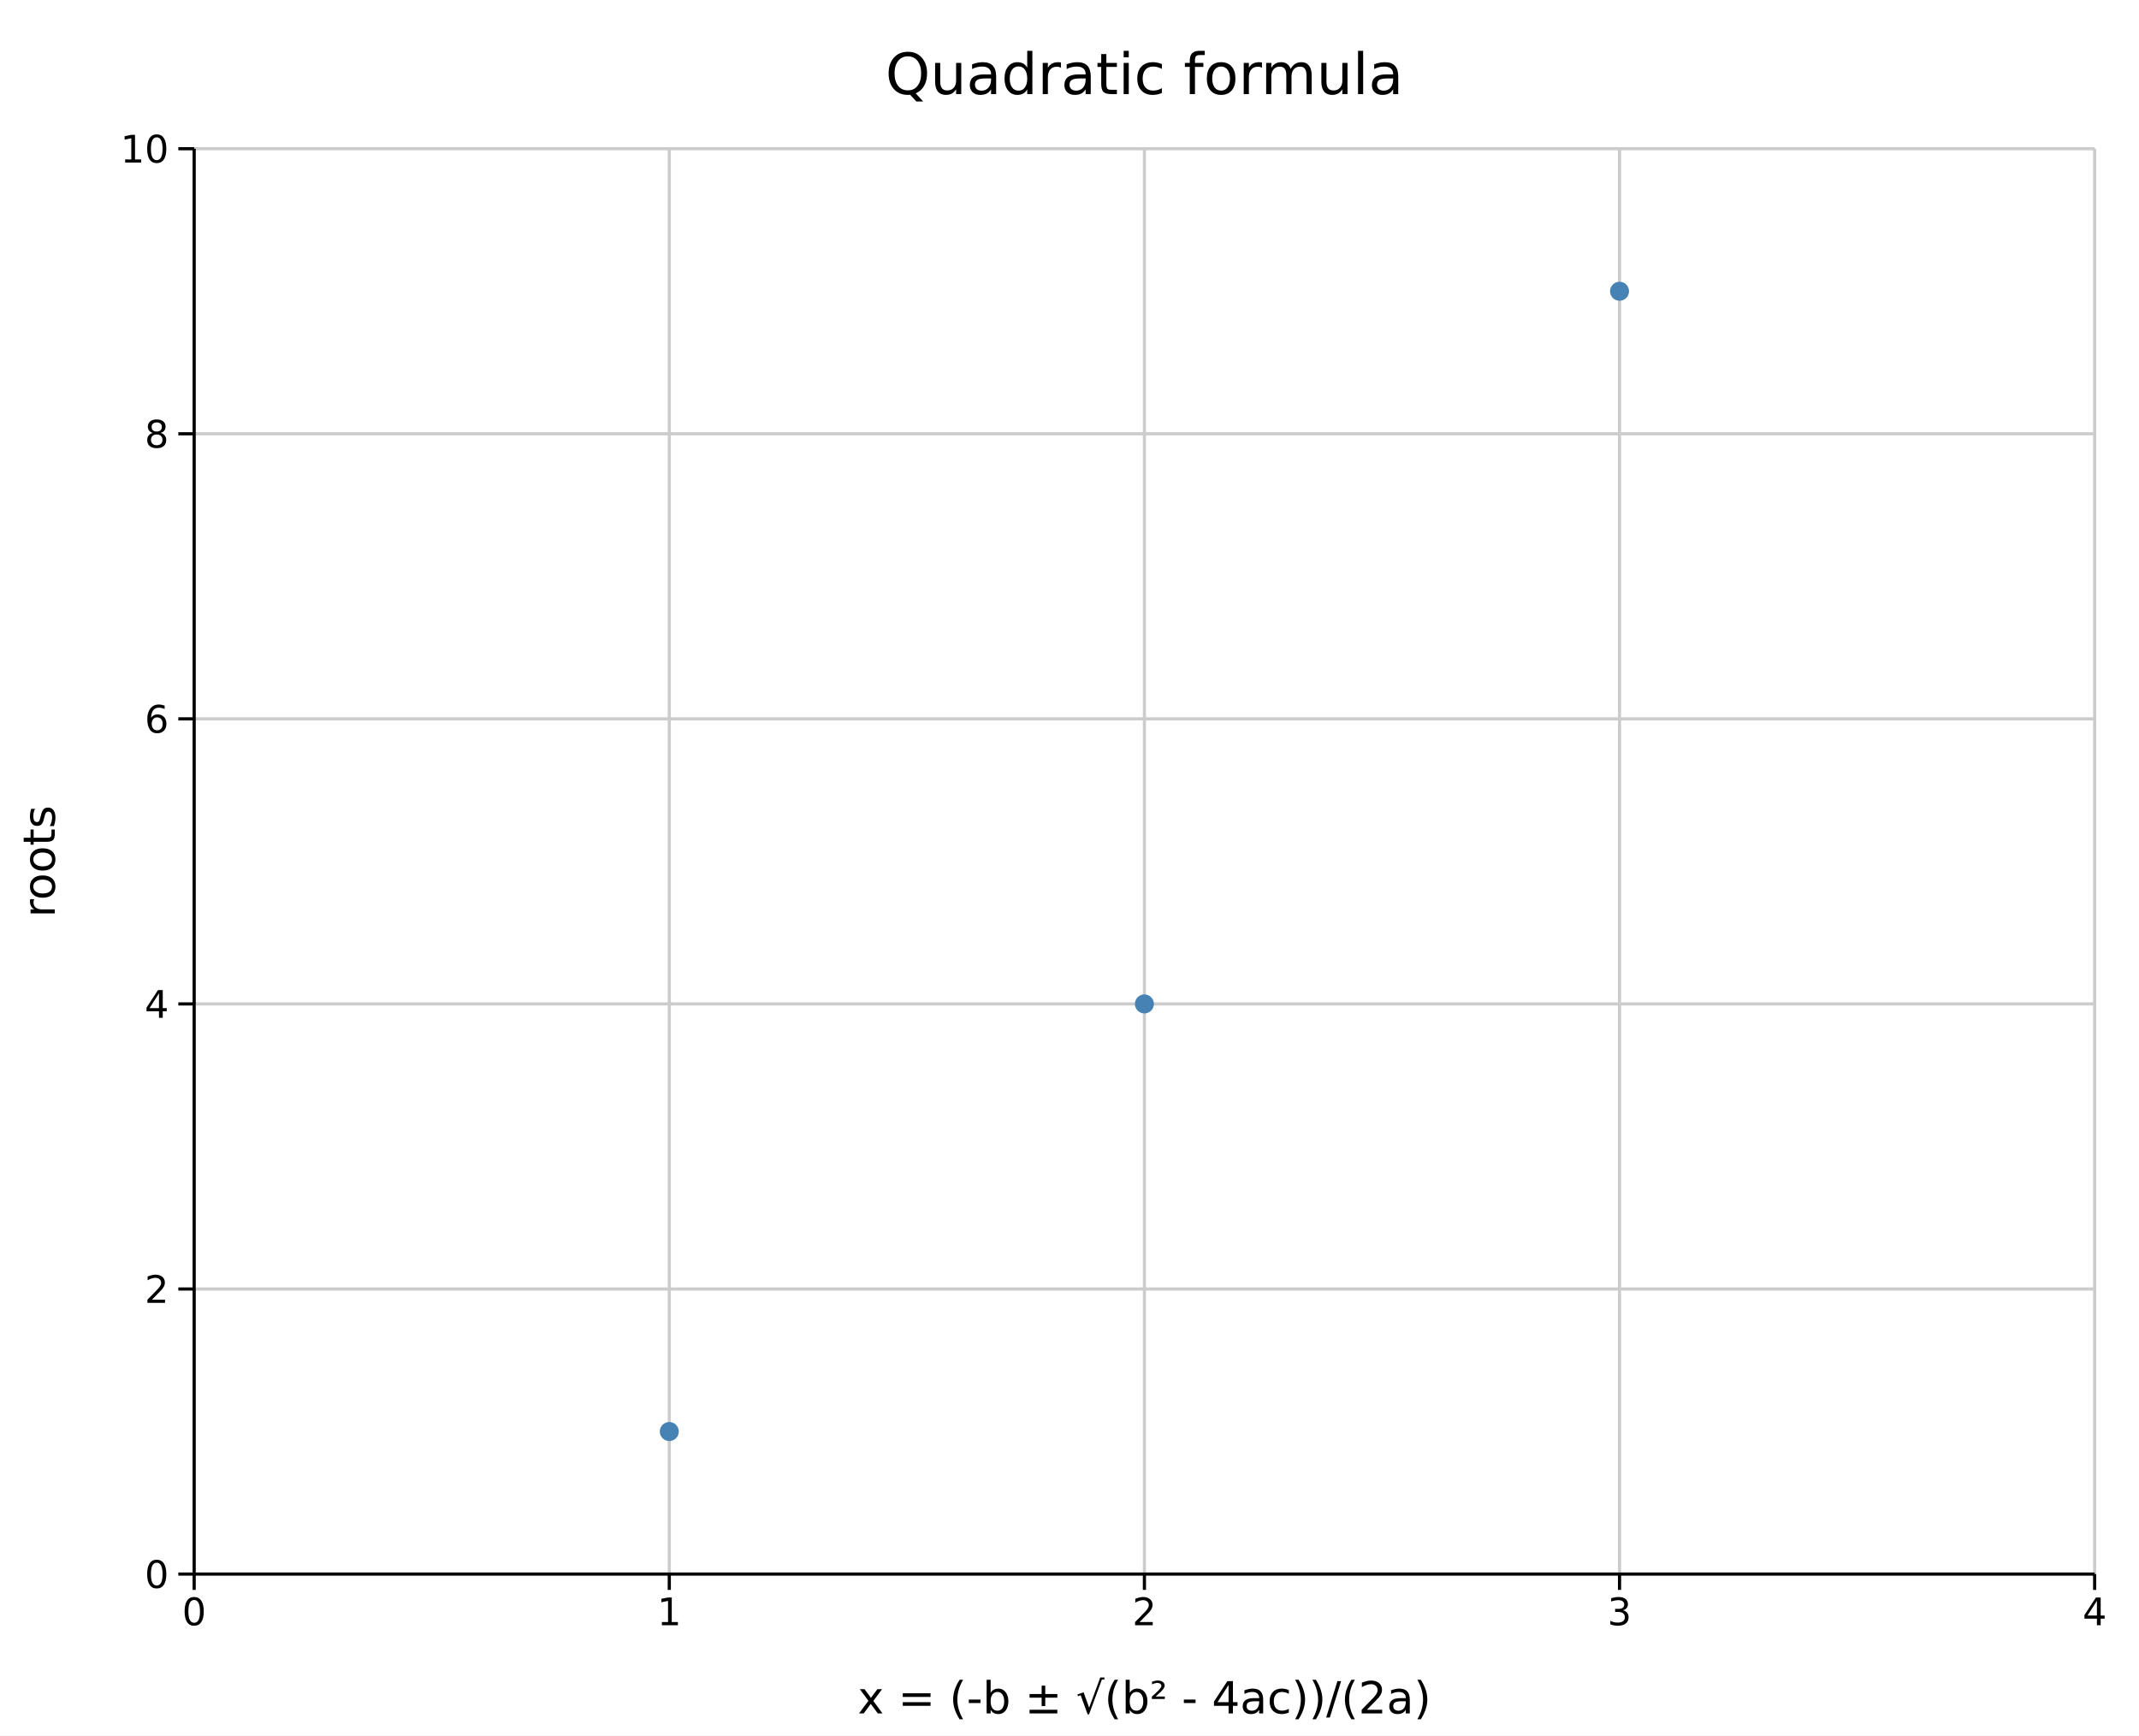
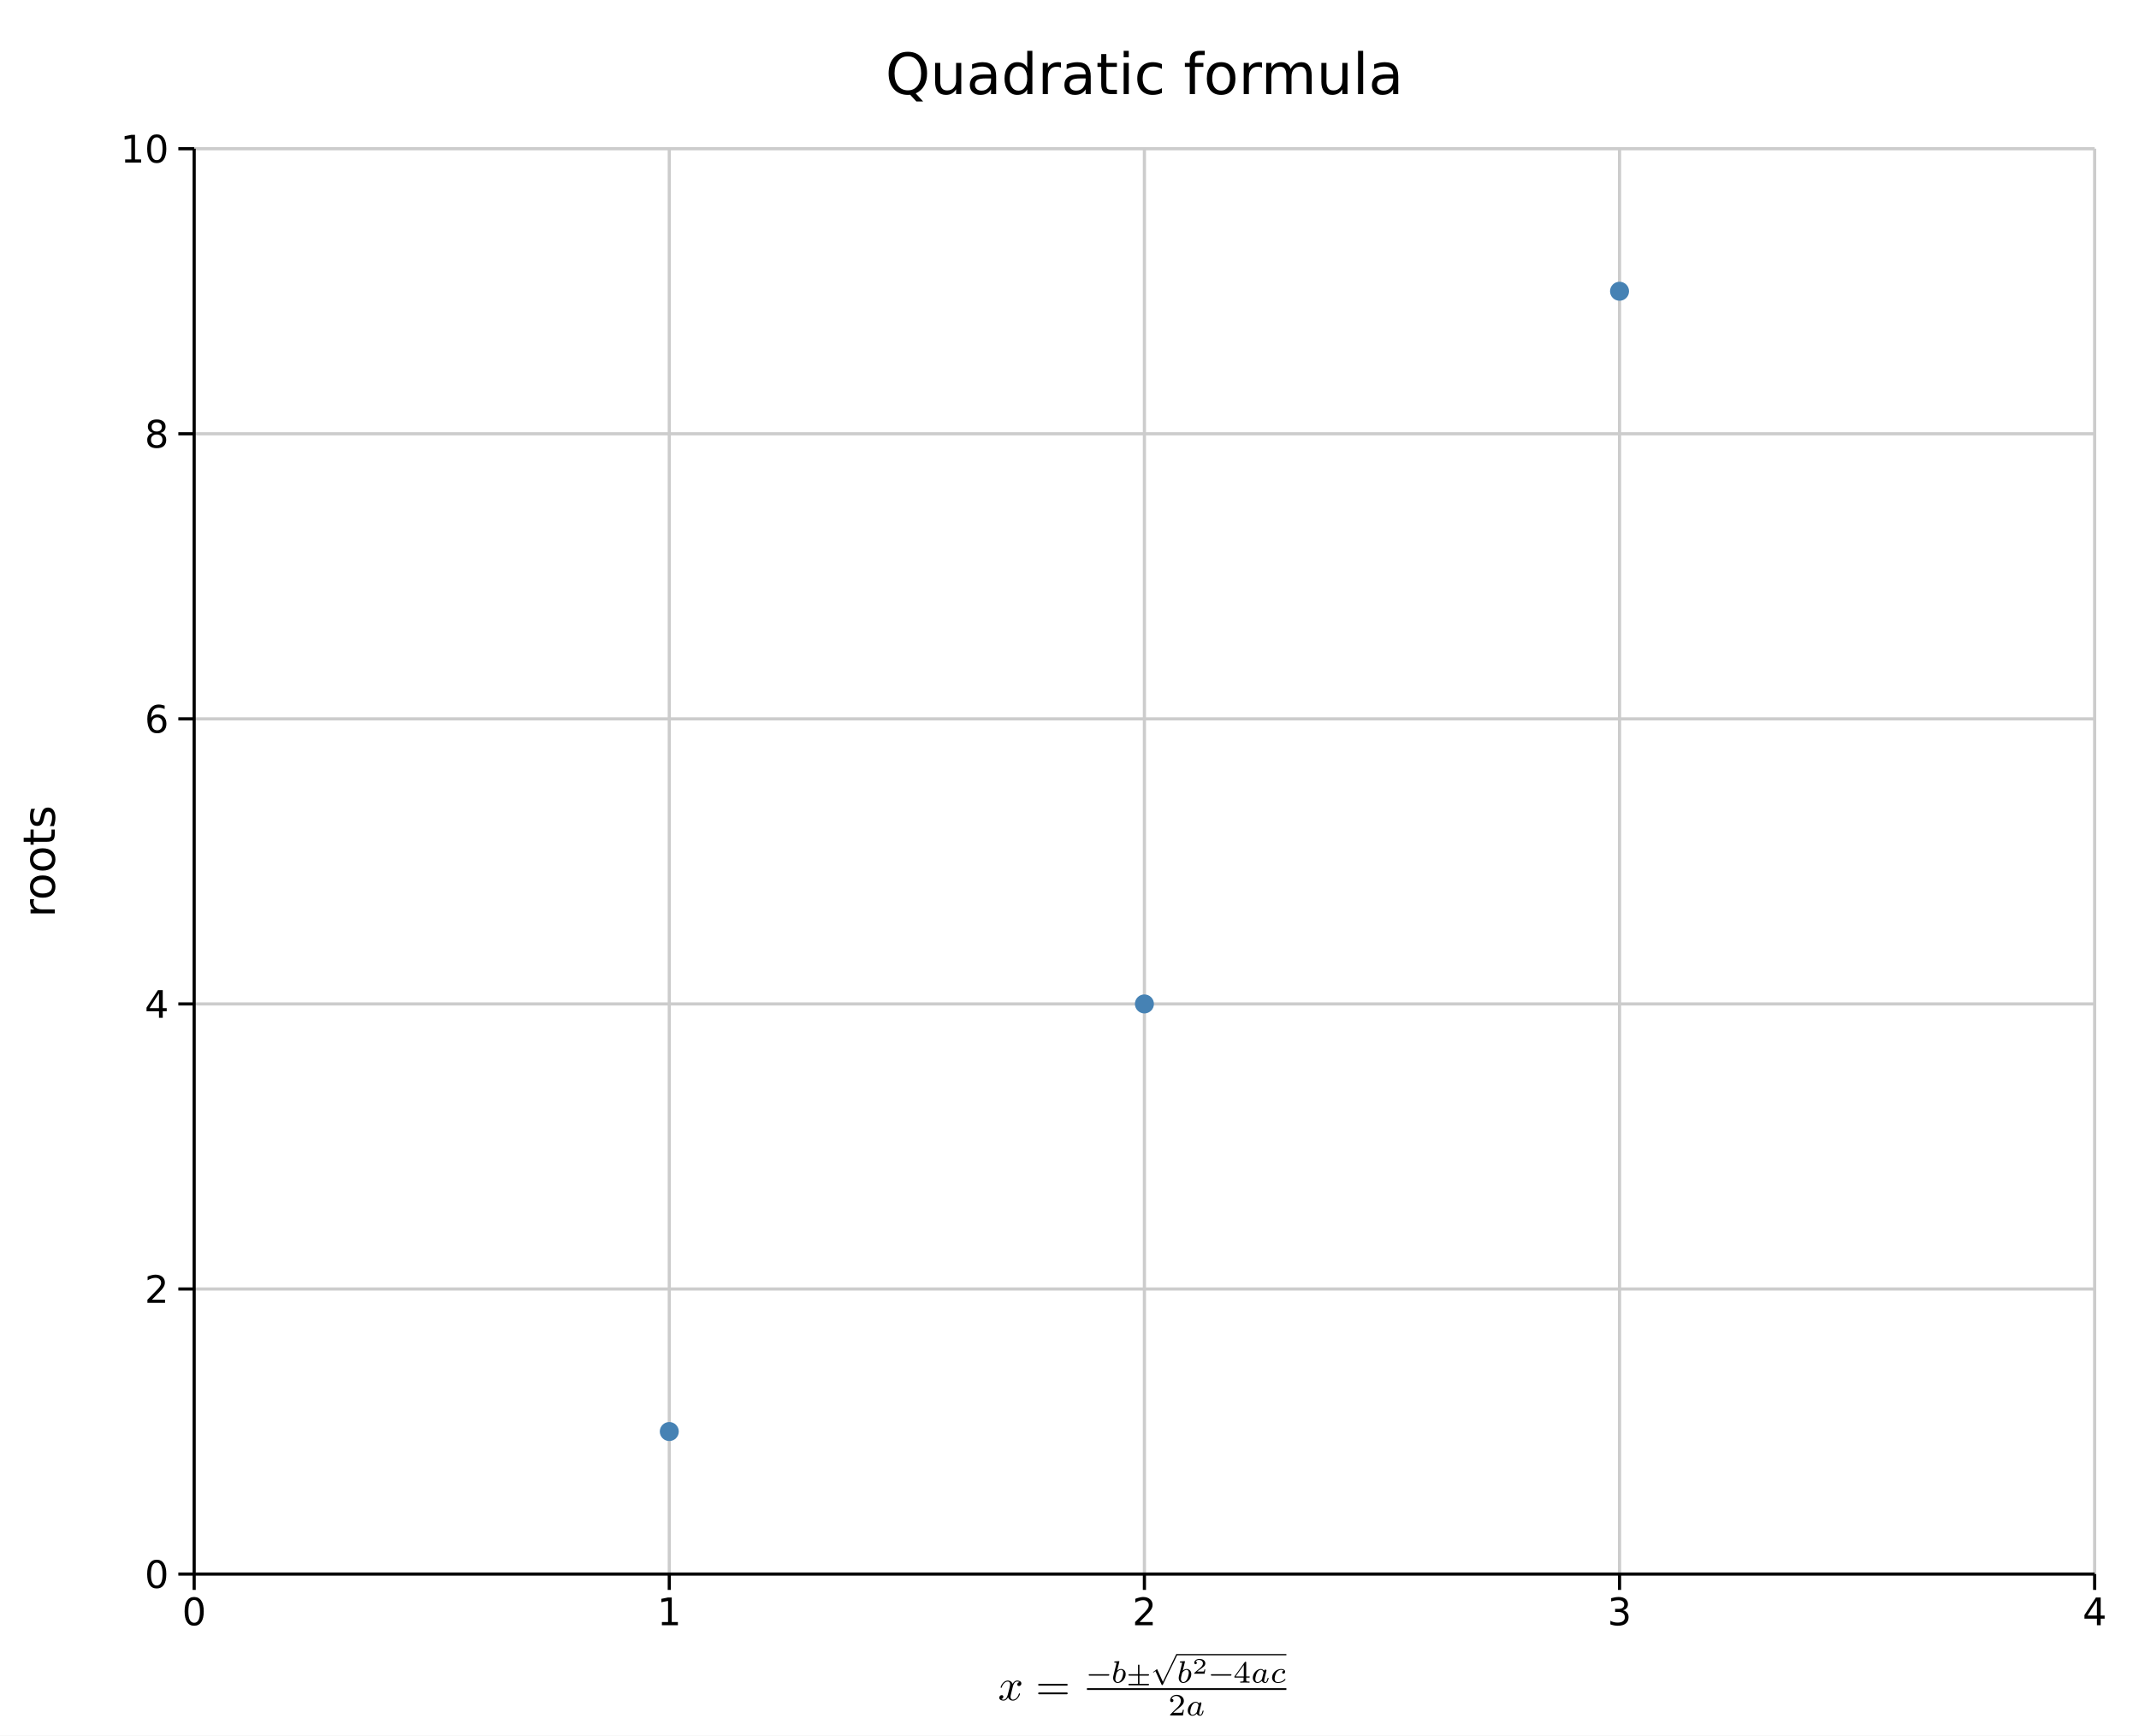
<svg xmlns="http://www.w3.org/2000/svg" width="675.3" height="547.95" font-family="DejaVu Sans, Verdana, Liberation Sans, Arial, sans-serif" fill="black">
  <rect width="100%" height="100%" fill="white" />
  <defs>
    <clipPath id="kuva-clip-5">
      <rect x="61.3" y="46.95" width="600" height="450" />
    </clipPath>
  </defs>
  <line x1="211.3" y1="46.95" x2="211.3" y2="496.95" stroke="#cccccc" stroke-width="1" />
  <line x1="361.3" y1="46.95" x2="361.3" y2="496.95" stroke="#cccccc" stroke-width="1" />
  <line x1="511.3" y1="46.95" x2="511.3" y2="496.95" stroke="#cccccc" stroke-width="1" />
  <line x1="661.3" y1="46.95" x2="661.3" y2="496.95" stroke="#cccccc" stroke-width="1" />
  <line x1="61.3" y1="406.95" x2="661.3" y2="406.95" stroke="#cccccc" stroke-width="1" />
  <line x1="61.3" y1="316.95" x2="661.3" y2="316.95" stroke="#cccccc" stroke-width="1" />
  <line x1="61.3" y1="226.95" x2="661.3" y2="226.95" stroke="#cccccc" stroke-width="1" />
  <line x1="61.3" y1="136.95" x2="661.3" y2="136.95" stroke="#cccccc" stroke-width="1" />
  <line x1="61.3" y1="46.95" x2="661.3" y2="46.95" stroke="#cccccc" stroke-width="1" />
  <line x1="61.3" y1="496.95" x2="661.3" y2="496.95" stroke="#000000" stroke-width="1" />
  <line x1="61.3" y1="46.95" x2="61.3" y2="496.95" stroke="#000000" stroke-width="1" />
  <line x1="61.3" y1="496.95" x2="61.3" y2="501.95" stroke="#000000" stroke-width="1" />
  <text x="61.3" y="513.09" font-size="12" text-anchor="middle">0</text>
  <line x1="211.3" y1="496.95" x2="211.3" y2="501.95" stroke="#000000" stroke-width="1" />
  <text x="211.3" y="513.09" font-size="12" text-anchor="middle">1</text>
  <line x1="361.3" y1="496.95" x2="361.3" y2="501.95" stroke="#000000" stroke-width="1" />
  <text x="361.3" y="513.09" font-size="12" text-anchor="middle">2</text>
  <line x1="511.3" y1="496.95" x2="511.3" y2="501.95" stroke="#000000" stroke-width="1" />
  <text x="511.3" y="513.09" font-size="12" text-anchor="middle">3</text>
  <line x1="661.3" y1="496.95" x2="661.3" y2="501.95" stroke="#000000" stroke-width="1" />
  <text x="661.3" y="513.09" font-size="12" text-anchor="middle">4</text>
  <line x1="56.3" y1="496.95" x2="61.3" y2="496.95" stroke="#000000" stroke-width="1" />
  <text x="53.3" y="501.33" font-size="12" text-anchor="end">0</text>
  <line x1="56.3" y1="406.95" x2="61.3" y2="406.95" stroke="#000000" stroke-width="1" />
  <text x="53.3" y="411.33" font-size="12" text-anchor="end">2</text>
  <line x1="56.3" y1="316.95" x2="61.3" y2="316.95" stroke="#000000" stroke-width="1" />
  <text x="53.3" y="321.33" font-size="12" text-anchor="end">4</text>
  <line x1="56.3" y1="226.95" x2="61.3" y2="226.95" stroke="#000000" stroke-width="1" />
  <text x="53.3" y="231.33" font-size="12" text-anchor="end">6</text>
  <line x1="56.3" y1="136.95" x2="61.3" y2="136.95" stroke="#000000" stroke-width="1" />
  <text x="53.3" y="141.33" font-size="12" text-anchor="end">8</text>
  <line x1="56.3" y1="46.95" x2="61.3" y2="46.95" stroke="#000000" stroke-width="1" />
  <text x="53.3" y="51.33" font-size="12" text-anchor="end">10</text>
-   <text x="361.3" y="540.95" font-size="14" text-anchor="middle">x = (-b ± √(b² - 4ac))/(2a)</text>
+   <g transform="translate(310.8734,522.9911)">
+     <g>
+       <g class="typst-text" transform="matrix(1 0 0 -1 4.2 13.762)">
+         <use href="#m0-g7E4F66948391BD2448478C50EF6A42A6" x="0" y="0" fill="#000000" fill-rule="nonzero" />
+       </g>
+       <g class="typst-text" transform="matrix(1 0 0 -1 16.09689 13.762)">
+         <use href="#m0-g5EC03E34BBB00EDC7FA7B842355CA4B8" x="0" y="0" fill="#000000" fill-rule="nonzero" />
+       </g>
+       <g class="typst-group">
+         <g>
+           <g class="typst-text" transform="matrix(1 0 0 -1 32.27778 8.246)">
+             <use href="#m0-g10D17ABEB29E8624E80885167DE363B4" x="0" y="0" fill="#000000" fill-rule="nonzero" />
+           </g>
+           <g class="typst-text" transform="matrix(1 0 0 -1 39.90218 8.246)">
+             <use href="#m0-g9627E0E13D2BB495D1D7266234209380" x="0" y="0" fill="#000000" fill-rule="nonzero" />
+           </g>
+           <g class="typst-text" transform="matrix(1 0 0 -1 44.82178 8.246)">
+             <use href="#m0-gB49E1E70D5F98047616AB3CD50A58FDC" x="0" y="0" fill="#000000" fill-rule="nonzero" />
+           </g>
+           <g class="typst-text" transform="matrix(1 0 0 -1 52.44618 -0.4011)">
+             <use href="#m0-gFE2660514585D3C37E2AE9BC9AFE339B" x="0" y="0" fill="#000000" fill-rule="nonzero" />
+           </g>
+           <path class="typst-shape" fill="none" stroke="#000000" stroke-width="0.392" stroke-linecap="butt" stroke-linejoin="miter" stroke-miterlimit="4" transform="matrix(1 0 0 1 60.60958 -0.5971)" d="M 0 0h 34.637 " />
+           <g class="typst-group">
+             <g>
+               <g class="typst-text" transform="matrix(1 0 0 -1 60.60958 8.246)">
+                 <use href="#m0-g9627E0E13D2BB495D1D7266234209380" x="0" y="0" fill="#000000" fill-rule="nonzero" />
+               </g>
+               <g class="typst-text" transform="matrix(1 0 0 -1 65.52918 5.4138)">
+                 <use href="#m0-g7680CACAF5D1E25AFDDA10016E32DFBB" x="0" y="0" fill="#000000" fill-rule="nonzero" />
+               </g>
+               <g class="typst-text" transform="matrix(1 0 0 -1 70.84498 8.246)">
+                 <use href="#m0-g10D17ABEB29E8624E80885167DE363B4" x="0" y="0" fill="#000000" fill-rule="nonzero" />
+               </g>
+               <g class="typst-text" transform="matrix(1 0 0 -1 78.46938 8.246)">
+                 <use href="#m0-gBBA6E7D70F8E924EAD884B65DEE56D42" x="0" y="0" fill="#000000" fill-rule="nonzero" />
+               </g>
+               <g class="typst-text" transform="matrix(1 0 0 -1 84.04558 8.246)">
+                 <use href="#m0-gD497EA05537A614D7E12E3F36B96FBC5" x="0" y="0" fill="#000000" fill-rule="nonzero" />
+               </g>
+               <g class="typst-text" transform="matrix(1 0 0 -1 90.12158 8.246)">
+                 <use href="#m0-gE0B3E958859EEF2699F29C81557B3EC4" x="0" y="0" fill="#000000" fill-rule="nonzero" />
+               </g>
+             </g>
+           </g>
+           <g class="typst-text" transform="matrix(1 0 0 -1 57.93628 18.592)">
+             <use href="#m0-g6E3563D11ECFD61901553B2D239FD8DC" x="0" y="0" fill="#000000" fill-rule="nonzero" />
+           </g>
+           <g class="typst-text" transform="matrix(1 0 0 -1 63.51248 18.592)">
+             <use href="#m0-gD497EA05537A614D7E12E3F36B96FBC5" x="0" y="0" fill="#000000" fill-rule="nonzero" />
+           </g>
+           <path class="typst-shape" fill="none" stroke="#000000" stroke-width="0.56" stroke-linecap="butt" stroke-linejoin="miter" stroke-miterlimit="4" transform="matrix(1 0 0 1 32.27778 10.262)" d="M 0 0h 62.969 " />
+         </g>
+       </g>
+     </g>
+     <defs id="m0-glyph">
+       <symbol id="m0-g7E4F66948391BD2448478C50EF6A42A6" overflow="visible">
+         <path d="M 0 0m 7.378 5.264 c 0 0.728 -0.826 0.924 -1.302 0.924 c -0.812 0 -1.302 -0.742 -1.47 -1.064 c -0.35 0.924 -1.106 1.064 -1.512 1.064 c -1.456 0 -2.254 -1.806 -2.254 -2.156 c 0 -0.14 0.168 -0.14 0.168 -0.14 c 0.112 0 0.154 0.028 0.182 0.154 c 0.476 1.484 1.4 1.834 1.876 1.834 c 0.266 0 0.756 -0.126 0.756 -0.938 c 0 -0.434 -0.238 -1.372 -0.756 -3.332 c -0.224 -0.868 -0.714 -1.456 -1.33 -1.456 c -0.084 0 -0.406 0 -0.7 0.182 c 0.35 0.07 0.658 0.364 0.658 0.756 c 0 0.378 -0.308 0.49 -0.518 0.49 c -0.42 0 -0.77 -0.364 -0.77 -0.812 c 0 -0.644 0.7 -0.924 1.316 -0.924 c 0.924 0 1.428 0.98 1.47 1.064 c 0.168 -0.518 0.672 -1.064 1.512 -1.064 c 1.442 0 2.24 1.806 2.24 2.156 c 0 0.14 -0.126 0.14 -0.168 0.14 c -0.126 0 -0.154 -0.056 -0.182 -0.154 c -0.462 -1.498 -1.414 -1.834 -1.862 -1.834 c -0.546 0 -0.77 0.448 -0.77 0.924 c 0 0.308 0.084 0.616 0.238 1.232 l 0.476 1.918 c 0.084 0.364 0.406 1.652 1.386 1.652 c 0.07 0 0.406 0 0.7 -0.182 c -0.392 -0.07 -0.672 -0.42 -0.672 -0.756 c 0 -0.224 0.154 -0.49 0.532 -0.49 c 0.308 0 0.756 0.252 0.756 0.812 Z " />
+       </symbol>
+       <symbol id="m0-g5EC03E34BBB00EDC7FA7B842355CA4B8" overflow="visible">
+         <path d="M 0 0m 10.108 4.858 c 0 0.154 -0.126 0.28 -0.28 0.28 h -8.764 c -0.154 0 -0.28 -0.126 -0.28 -0.28 c 0 -0.154 0.126 -0.28 0.28 -0.28 h 8.764 c 0.154 0 0.28 0.126 0.28 0.28 Z m 0 -2.716 c 0 0.154 -0.126 0.28 -0.28 0.28 h -8.764 c -0.154 0 -0.28 -0.126 -0.28 -0.28 c 0 -0.154 0.126 -0.28 0.28 -0.28 h 8.764 c 0.154 0 0.28 0.126 0.28 0.28 Z " />
+       </symbol>
+       <symbol id="m0-g10D17ABEB29E8624E80885167DE363B4" overflow="visible">
+         <path d="M 0 0m 7.076 2.45 c 0 0.108 -0.088 0.225 -0.216 0.225 h -6.096 c -0.127 0 -0.216 -0.118 -0.216 -0.225 c 0 -0.108 0.088 -0.225 0.216 -0.225 h 6.096 c 0.127 0 0.216 0.118 0.216 0.225 Z " />
+       </symbol>
+       <symbol id="m0-g9627E0E13D2BB495D1D7266234209380" overflow="visible">
+         <path d="M 0 0m 4.616 2.685 c 0 1.147 -0.794 1.637 -1.47 1.637 c -0.51 0 -0.941 -0.284 -1.235 -0.539 l 0.676 2.724 c 0.01 0.02 0.039 0.157 0.039 0.157 c 0 0.049 -0.039 0.137 -0.157 0.137 c -0.196 0 -1.009 -0.078 -1.254 -0.098 c -0.078 -0.01 -0.216 -0.02 -0.216 -0.225 c 0 -0.137 0.137 -0.137 0.255 -0.137 c 0.47 0 0.47 -0.069 0.47 -0.147 c 0 -0.069 -0.098 -0.461 -0.157 -0.686 l -0.225 -0.902 l -0.647 -2.607 c -0.049 -0.235 -0.049 -0.363 -0.049 -0.48 c 0 -0.99 0.627 -1.617 1.441 -1.617 c 1.225 0 2.528 1.333 2.528 2.783 Z m -0.784 0.412 c 0 -0.402 -0.216 -1.401 -0.51 -1.97 c -0.235 -0.48 -0.725 -0.951 -1.225 -0.951 c -0.48 0 -0.755 0.421 -0.755 1 c 0 0.363 0.088 0.696 0.363 1.803 c 0.059 0.186 0.059 0.206 0.245 0.421 c 0.372 0.431 0.813 0.647 1.166 0.647 c 0.382 0 0.715 -0.284 0.715 -0.951 Z " />
+       </symbol>
+       <symbol id="m0-gB49E1E70D5F98047616AB3CD50A58FDC" overflow="visible">
+         <path d="M 0 0m 7.076 -0.598 c 0 0.108 -0.088 0.225 -0.225 0.225 h -2.813 v 2.597 h 2.813 c 0.137 0 0.225 0.118 0.225 0.225 c 0 0.108 -0.088 0.225 -0.225 0.225 h -2.813 v 2.813 c 0 0.137 -0.118 0.225 -0.225 0.225 c -0.108 0 -0.225 -0.088 -0.225 -0.225 v -2.813 h -2.813 c -0.137 0 -0.225 -0.118 -0.225 -0.225 c 0 -0.108 0.088 -0.225 0.225 -0.225 h 2.813 v -2.597 h -2.813 c -0.137 0 -0.225 -0.118 -0.225 -0.225 c 0 -0.108 0.088 -0.225 0.225 -0.225 h 6.076 c 0.137 0 0.225 0.118 0.225 0.225 Z " />
+       </symbol>
+       <symbol id="m0-gFE2660514585D3C37E2AE9BC9AFE339B" overflow="visible">
+         <path d="M 0 0m 8.359 0.196 c 0 0.108 -0.078 0.196 -0.196 0.196 c -0.118 0 -0.147 -0.069 -0.206 -0.186 l -4.145 -8.585 l -1.744 3.842 c -0.039 0.078 -0.059 0.137 -0.127 0.137 c -0.029 0 -0.049 0 -0.137 -0.078 l -0.97 -0.735 c -0.108 -0.088 -0.118 -0.098 -0.118 -0.137 c 0 -0.069 0.039 -0.108 0.098 -0.108 c 0.029 0 0.049 0 0.137 0.078 l 0.51 0.382 l 1.94 -4.263 c 0.059 -0.137 0.078 -0.147 0.186 -0.147 c 0.157 0 0.176 0.039 0.245 0.186 l 4.469 9.251 c 0.049 0.108 0.059 0.118 0.059 0.167 Z " />
+       </symbol>
+       <symbol id="m0-g7680CACAF5D1E25AFDDA10016E32DFBB" overflow="visible">
+         <path d="M 0 0m 4.123 1.351 h -0.294 c -0.021 -0.133 -0.091 -0.567 -0.203 -0.637 c -0.056 -0.042 -0.644 -0.042 -0.749 -0.042 h -1.372 c 0.462 0.343 0.98 0.735 1.4 1.015 c 0.63 0.434 1.218 0.84 1.218 1.582 c 0 0.896 -0.847 1.393 -1.848 1.393 c -0.945 0 -1.638 -0.546 -1.638 -1.232 c 0 -0.364 0.308 -0.427 0.406 -0.427 c 0.189 0 0.413 0.126 0.413 0.413 c 0 0.252 -0.182 0.392 -0.399 0.413 c 0.196 0.315 0.602 0.525 1.071 0.525 c 0.679 0 1.246 -0.406 1.246 -1.092 c 0 -0.588 -0.406 -1.036 -0.945 -1.491 l -1.708 -1.449 c -0.07 -0.063 -0.077 -0.063 -0.084 -0.112 v -0.21 h 3.255 Z " />
+       </symbol>
+       <symbol id="m0-gBBA6E7D70F8E924EAD884B65DEE56D42" overflow="visible">
+         <path d="M 0 0m 5.184 1.607 v 0.353 h -1.088 v 4.371 c 0 0.206 0 0.274 -0.216 0.274 c -0.118 0 -0.157 0 -0.255 -0.137 l -3.244 -4.508 v -0.353 h 2.881 v -0.804 c 0 -0.333 0 -0.451 -0.794 -0.451 h -0.265 v -0.353 l 1.47 0.039 l 1.48 -0.039 v 0.353 h -0.265 c -0.794 0 -0.794 0.118 -0.794 0.451 v 0.804 Z m -1.852 0.353 h -2.587 l 2.587 3.587 Z " />
+       </symbol>
+       <symbol id="m0-gD497EA05537A614D7E12E3F36B96FBC5" overflow="visible">
+         <path d="M 0 0m 5.596 1.401 c 0 0.127 -0.127 0.127 -0.157 0.127 c -0.137 0 -0.147 -0.039 -0.216 -0.304 c -0.118 -0.47 -0.304 -1.049 -0.715 -1.049 c -0.255 0 -0.323 0.216 -0.323 0.48 c 0 0.167 0.078 0.519 0.147 0.774 l 0.216 0.882 c 0.098 0.363 0.108 0.421 0.196 0.745 c 0.059 0.255 0.176 0.715 0.176 0.764 c 0 0.216 -0.176 0.314 -0.333 0.314 c -0.167 0 -0.392 -0.118 -0.451 -0.392 c -0.206 0.323 -0.539 0.578 -1.009 0.578 c -1.254 0 -2.528 -1.382 -2.528 -2.793 c 0 -0.951 0.637 -1.627 1.48 -1.627 c 0.529 0 1 0.304 1.392 0.686 c 0.186 -0.588 0.755 -0.686 1.009 -0.686 c 0.353 0 0.598 0.216 0.774 0.519 c 0.216 0.382 0.343 0.941 0.343 0.98 Z m -1.597 1.793 c 0 -0.039 -0.02 -0.108 -0.029 -0.137 l -0.461 -1.833 c -0.069 -0.274 -0.284 -0.47 -0.5 -0.657 c -0.088 -0.078 -0.48 -0.392 -0.902 -0.392 c -0.363 0 -0.715 0.255 -0.715 0.951 c 0 0.519 0.284 1.597 0.51 1.989 c 0.451 0.784 0.951 0.931 1.225 0.931 c 0.686 0 0.872 -0.745 0.872 -0.853 Z " />
+       </symbol>
+       <symbol id="m0-gE0B3E958859EEF2699F29C81557B3EC4" overflow="visible">
+         <path d="M 0 0m 4.851 1.009 c 0 0.059 -0.088 0.167 -0.167 0.167 c -0.059 0 -0.078 -0.02 -0.157 -0.098 c -0.764 -0.902 -1.911 -0.902 -2.087 -0.902 c -0.706 0 -1.019 0.48 -1.019 1.088 c 0 0.284 0.137 1.352 0.647 2.029 c 0.372 0.48 0.882 0.755 1.372 0.755 c 0.137 0 0.608 -0.02 0.853 -0.294 c -0.353 -0.059 -0.5 -0.333 -0.5 -0.549 c 0 -0.265 0.206 -0.363 0.382 -0.363 c 0.216 0 0.559 0.157 0.559 0.627 c 0 0.666 -0.764 0.853 -1.294 0.853 c -1.47 0 -2.832 -1.352 -2.832 -2.715 c 0 -0.843 0.588 -1.705 1.813 -1.705 c 1.656 0 2.43 0.97 2.43 1.107 Z " />
+       </symbol>
+       <symbol id="m0-g6E3563D11ECFD61901553B2D239FD8DC" overflow="visible">
+         <path d="M 0 0m 4.949 1.784 h -0.333 c -0.029 -0.216 -0.127 -0.794 -0.255 -0.892 c -0.078 -0.059 -0.833 -0.059 -0.97 -0.059 h -1.803 c 1.029 0.911 1.372 1.186 1.96 1.646 c 0.725 0.578 1.401 1.186 1.401 2.117 c 0 1.186 -1.039 1.911 -2.293 1.911 c -1.215 0 -2.038 -0.853 -2.038 -1.754 c 0 -0.5 0.421 -0.549 0.519 -0.549 c 0.235 0 0.519 0.167 0.519 0.519 c 0 0.176 -0.069 0.519 -0.578 0.519 c 0.304 0.696 0.97 0.911 1.431 0.911 c 0.98 0 1.49 -0.764 1.49 -1.558 c 0 -0.853 -0.608 -1.529 -0.921 -1.882 l -2.362 -2.332 c -0.098 -0.088 -0.098 -0.108 -0.098 -0.382 h 4.038 Z " />
+       </symbol>
+     </defs>
+   </g>
  <text x="17.3" y="271.95" font-size="14" text-anchor="middle" transform="rotate(-90,17.3,271.95)">roots</text>
  <text x="361.3" y="29.71" font-size="18" text-anchor="middle">Quadratic formula</text>
  <g clip-path="url(#kuva-clip-5)">
    <circle cx="211.3" cy="451.95" r="3" fill="#4682b4" />
    <circle cx="361.3" cy="316.95" r="3" fill="#4682b4" />
    <circle cx="511.3" cy="91.95" r="3" fill="#4682b4" />
  </g>
</svg>
